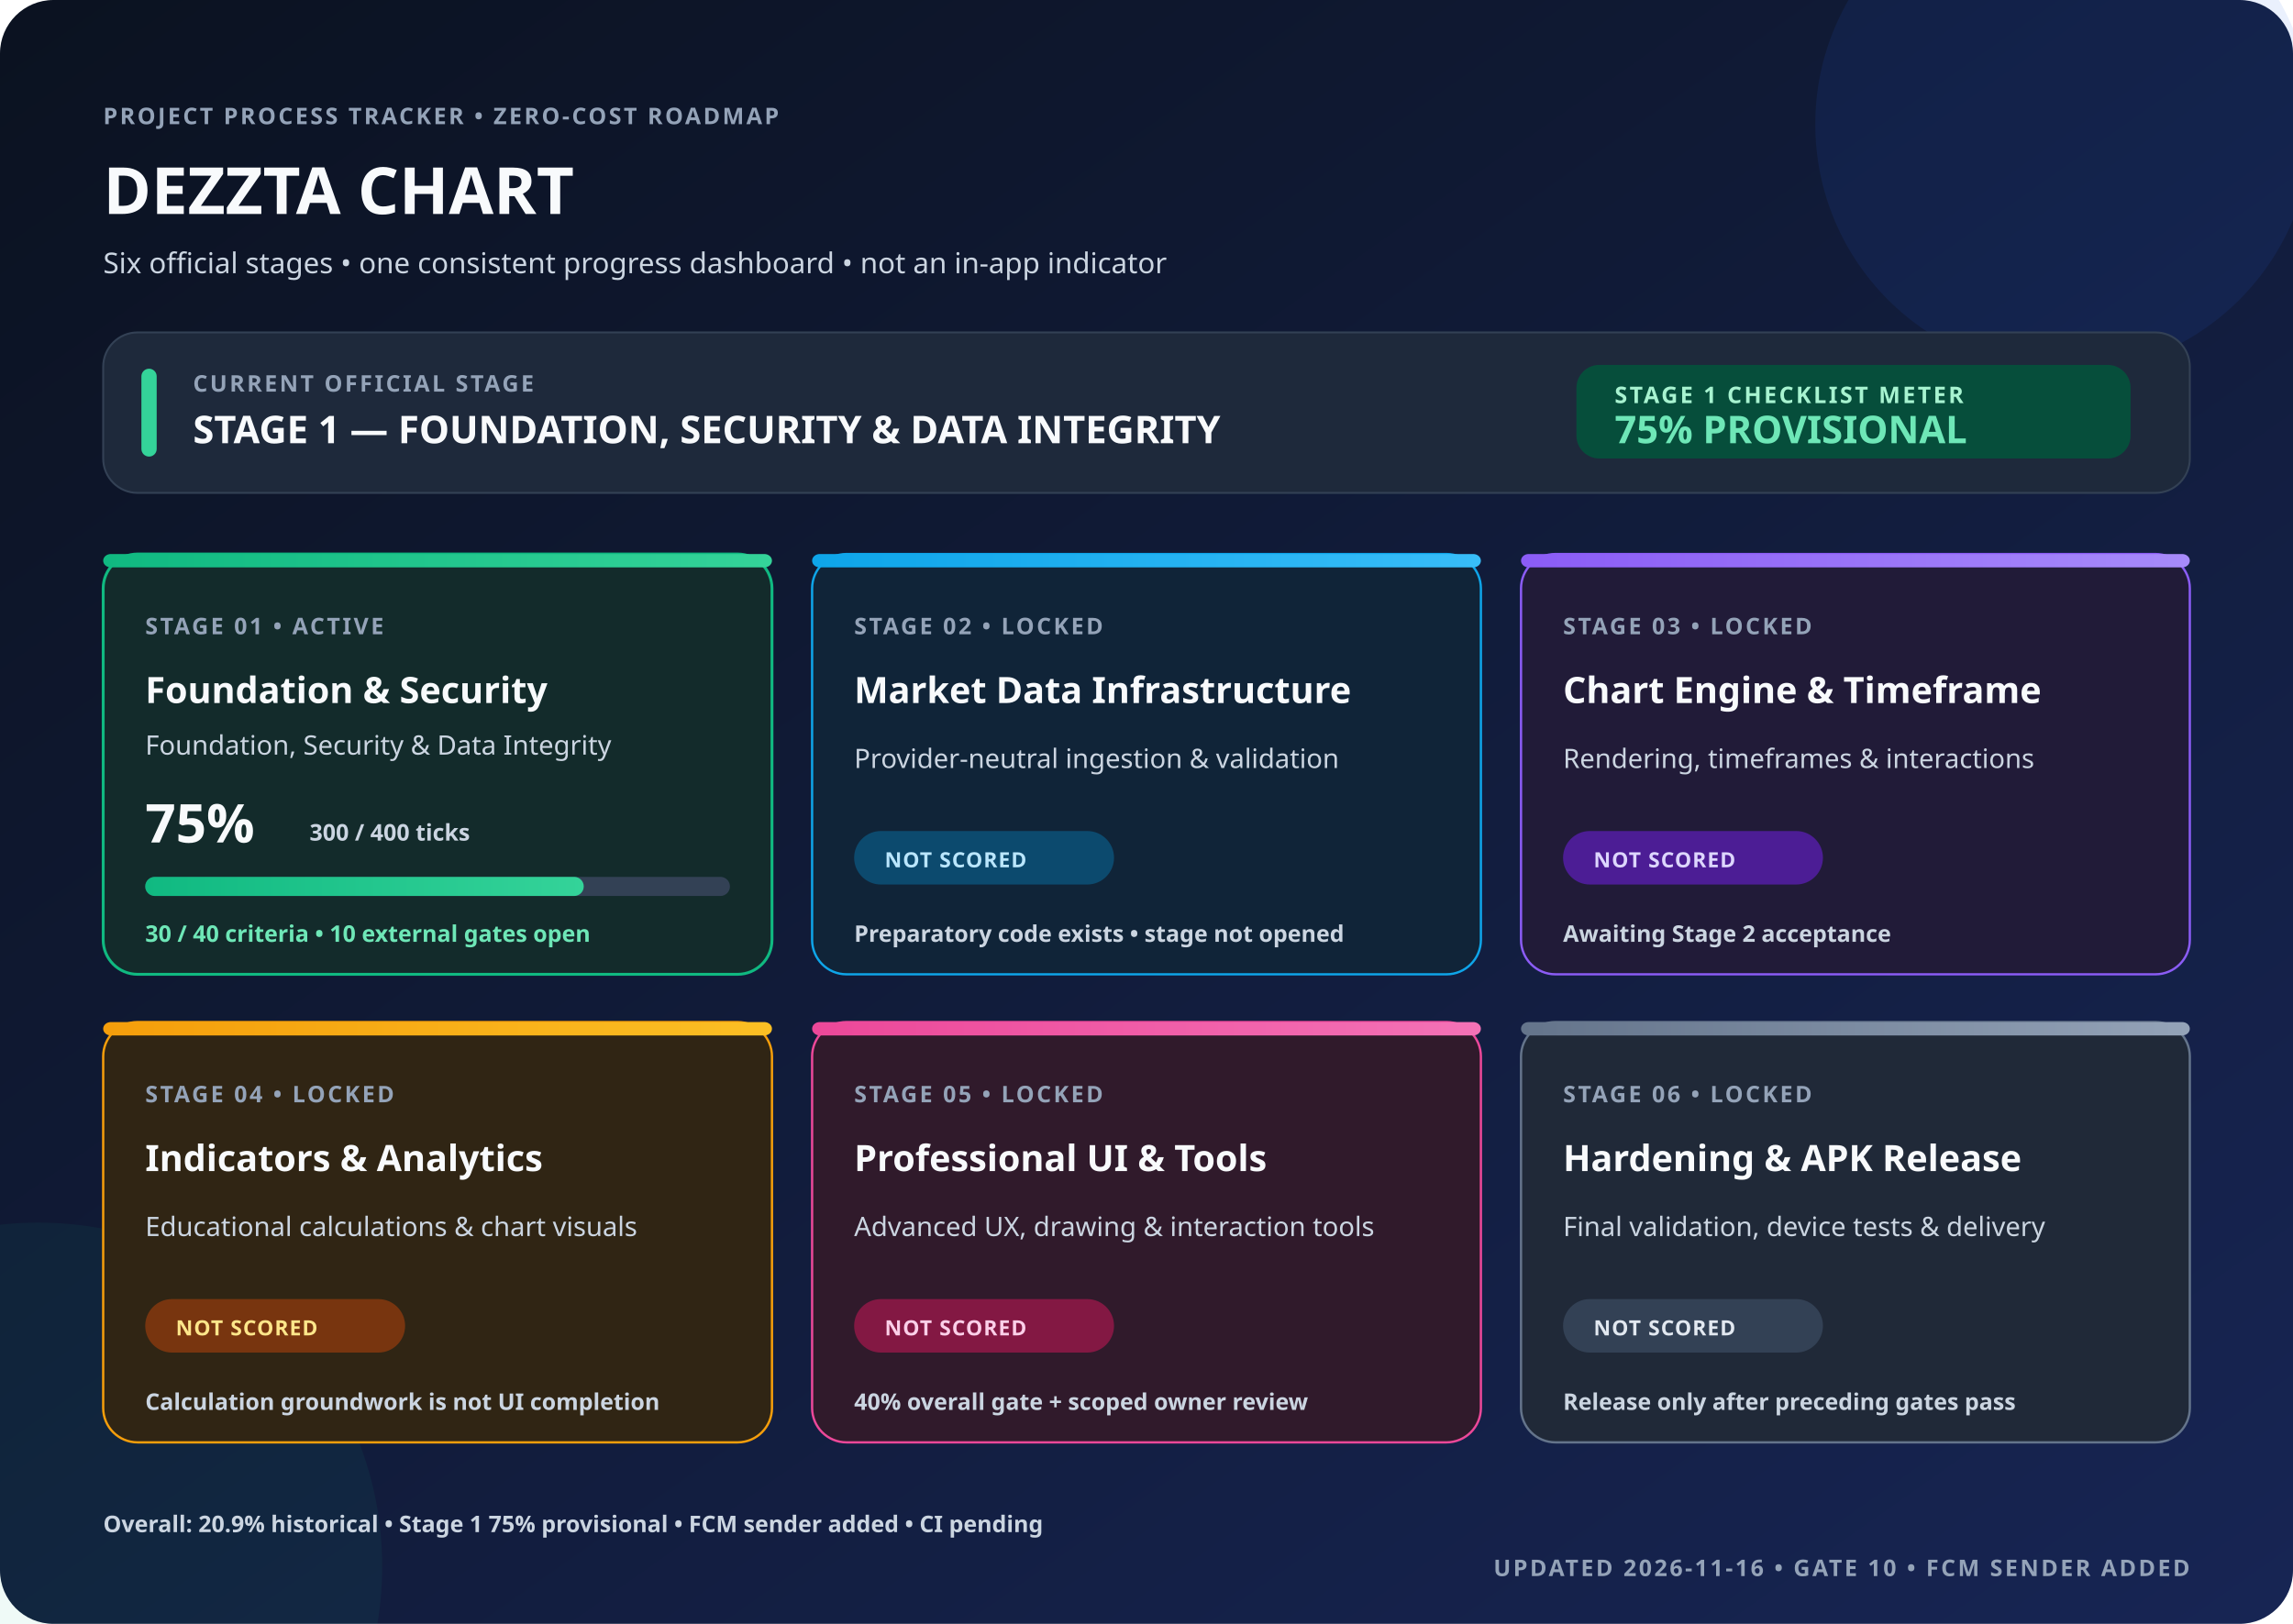
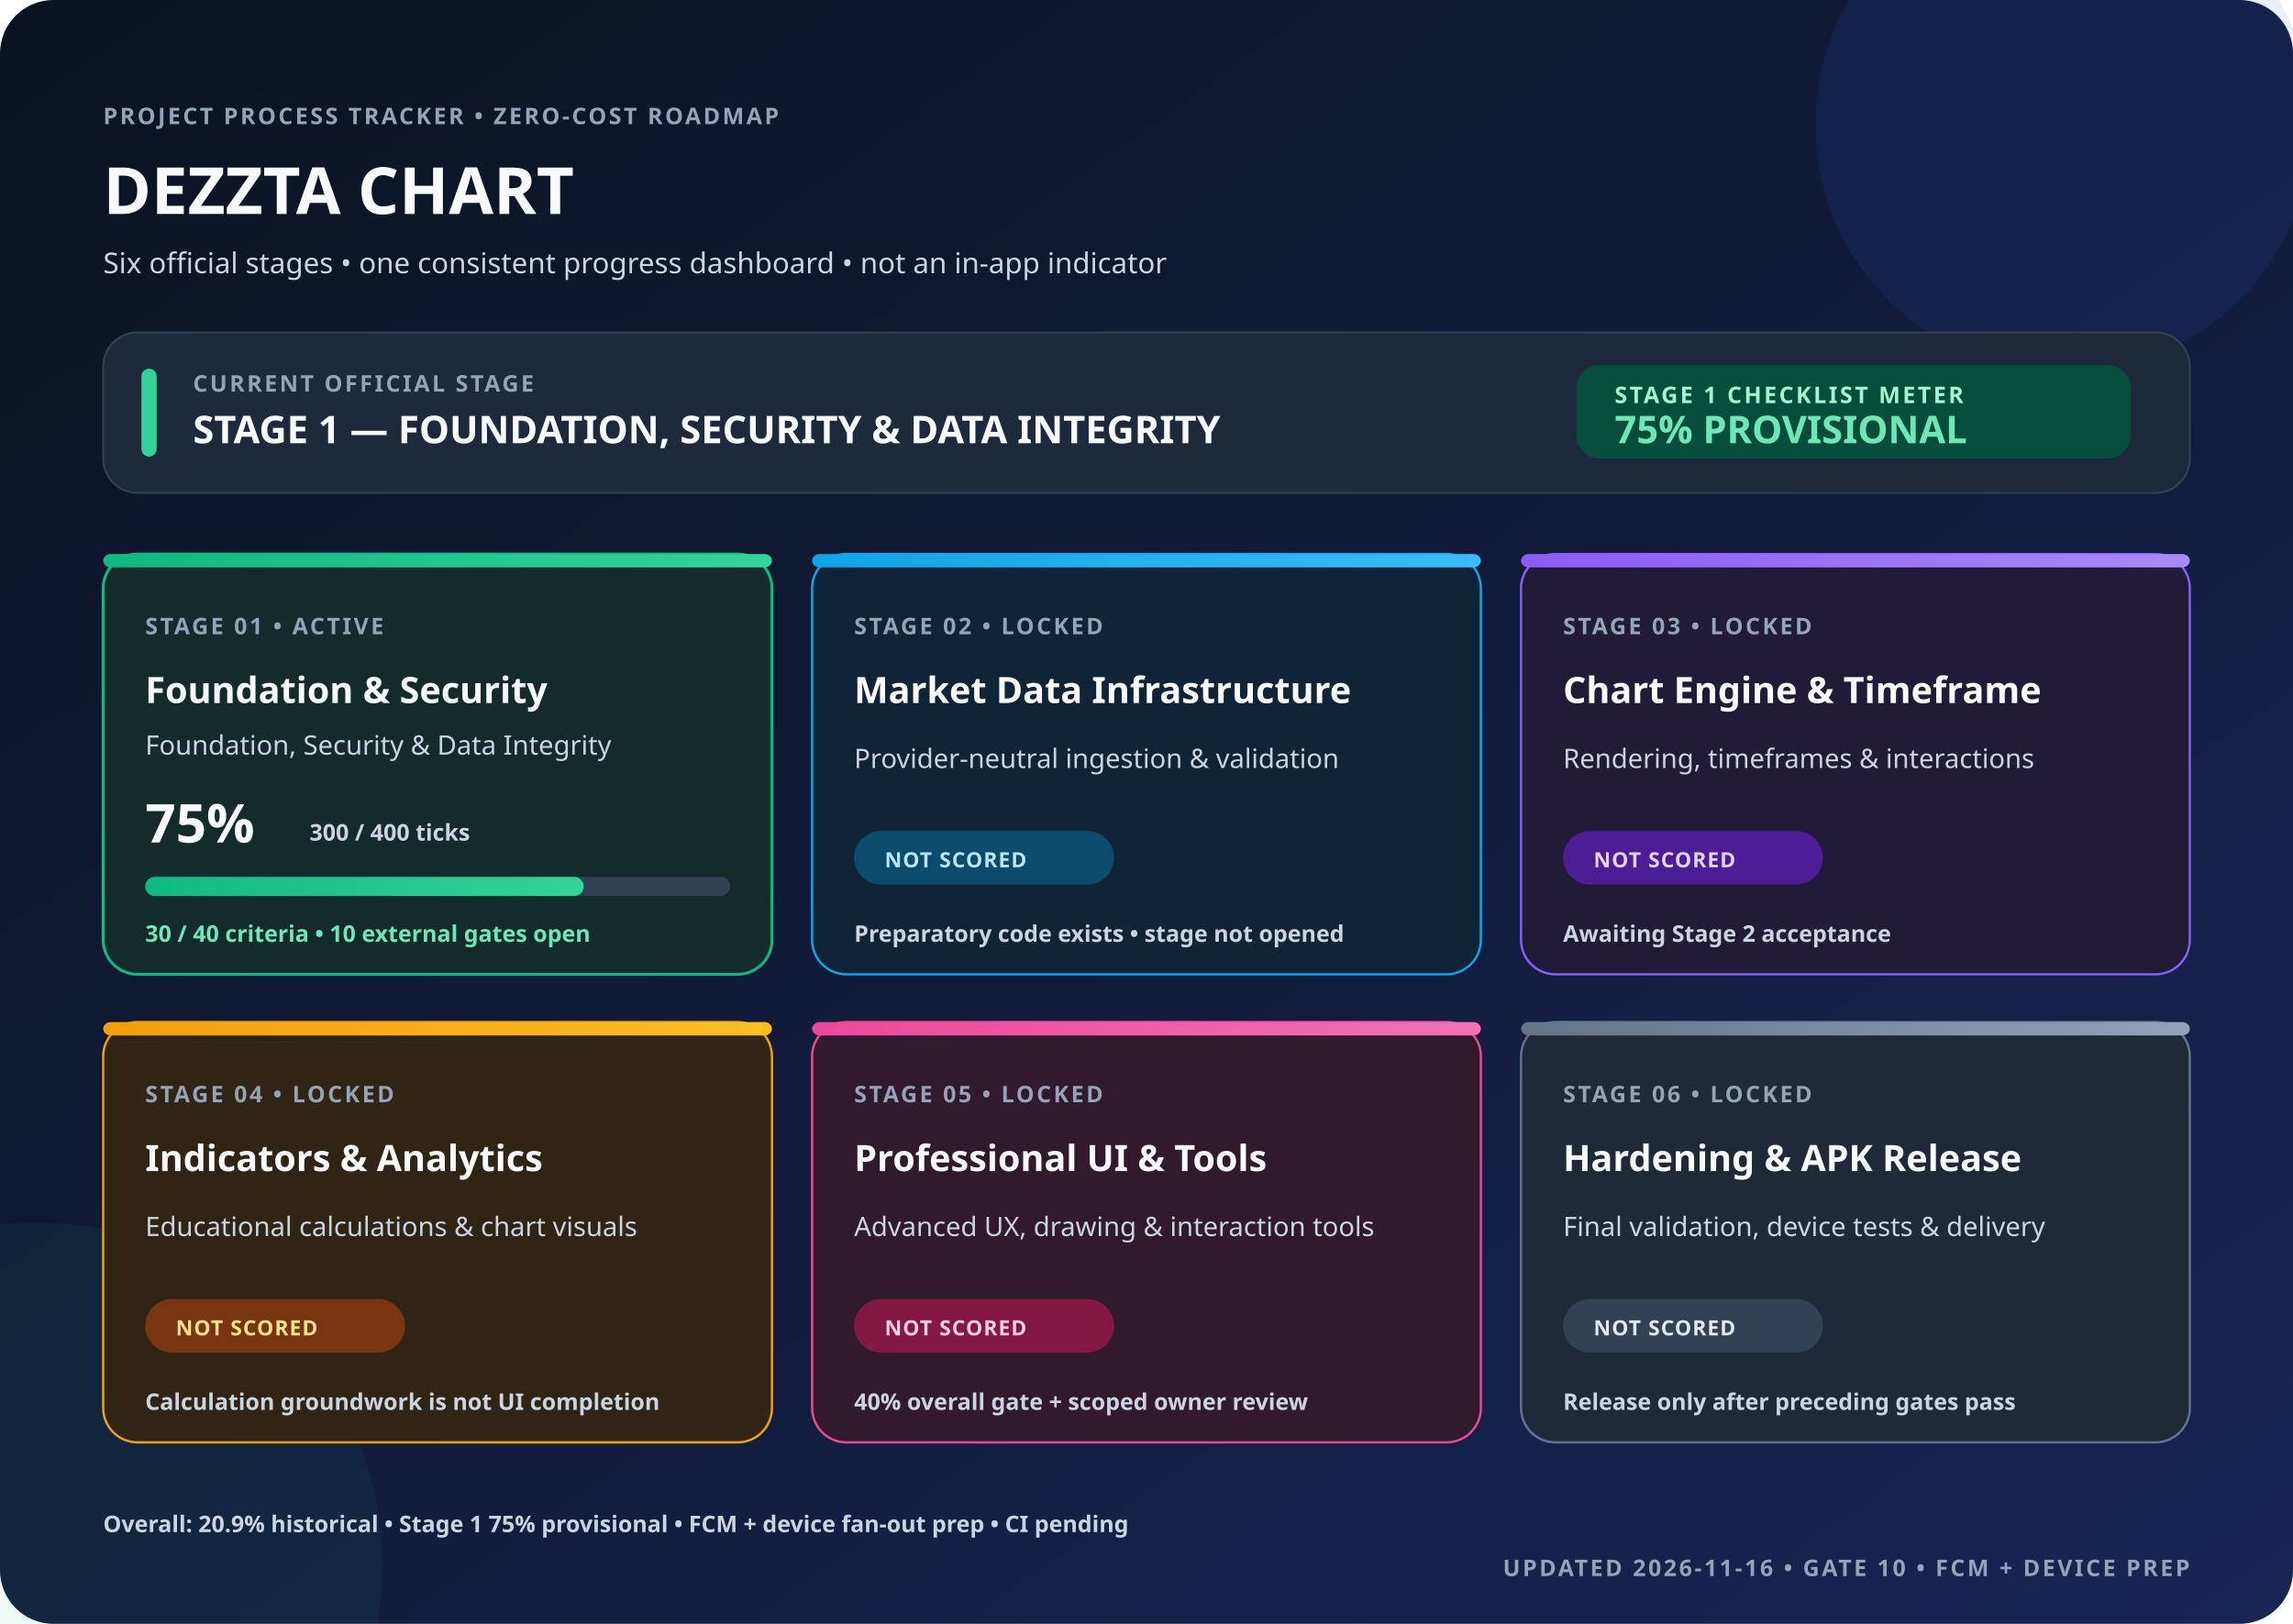
<svg xmlns="http://www.w3.org/2000/svg" width="1200" height="850" viewBox="0 0 1200 850" role="img" aria-labelledby="title desc">
  <defs>
    <linearGradient id="bg" x1="0" y1="0" x2="1" y2="1">
      <stop offset="0" stop-color="#0b1220" />
      <stop offset="1" stop-color="#172554" />
    </linearGradient>
    <linearGradient id="s1" x1="0" y1="0" x2="1" y2="0">
      <stop offset="0" stop-color="#10b981" />
      <stop offset="1" stop-color="#34d399" />
    </linearGradient>
    <linearGradient id="s2" x1="0" y1="0" x2="1" y2="0">
      <stop offset="0" stop-color="#0ea5e9" />
      <stop offset="1" stop-color="#38bdf8" />
    </linearGradient>
    <linearGradient id="s3" x1="0" y1="0" x2="1" y2="0">
      <stop offset="0" stop-color="#8b5cf6" />
      <stop offset="1" stop-color="#a78bfa" />
    </linearGradient>
    <linearGradient id="s4" x1="0" y1="0" x2="1" y2="0">
      <stop offset="0" stop-color="#f59e0b" />
      <stop offset="1" stop-color="#fbbf24" />
    </linearGradient>
    <linearGradient id="s5" x1="0" y1="0" x2="1" y2="0">
      <stop offset="0" stop-color="#ec4899" />
      <stop offset="1" stop-color="#f472b6" />
    </linearGradient>
    <linearGradient id="s6" x1="0" y1="0" x2="1" y2="0">
      <stop offset="0" stop-color="#64748b" />
      <stop offset="1" stop-color="#94a3b8" />
    </linearGradient>
    <style>
    .h{font:700 34px system-ui,sans-serif;fill:#f8fafc}.sub{font:500 15px system-ui,sans-serif;fill:#cbd5e1}
    .k{font:700 12px system-ui,sans-serif;letter-spacing:1.2px;fill:#94a3b8}
    .num{font:800 28px system-ui,sans-serif;fill:#f8fafc}.name{font:700 19px system-ui,sans-serif;fill:#f8fafc}
    .body{font:500 14px system-ui,sans-serif;fill:#cbd5e1}.small{font:600 12px system-ui,sans-serif;fill:#cbd5e1}
    .pill{font:700 11px system-ui,sans-serif;letter-spacing:.5px}
  </style>
  </defs>
  <rect width="1200" height="850" rx="28" fill="url(#bg)" />
  <circle cx="1080" cy="65" r="130" fill="#2563eb" opacity=".10" />
  <circle cx="20" cy="820" r="180" fill="#10b981" opacity=".07" />
  <text x="54" y="65" class="k">PROJECT PROCESS TRACKER • ZERO-COST ROADMAP</text>
  <text x="54" y="112" class="h">DEZZTA CHART</text>
  <text x="54" y="143" class="sub">Six official stages • one consistent progress dashboard • not an in-app indicator</text>
  <rect x="54" y="174" width="1092" height="84" rx="18" fill="#1e293b" stroke="#334155" />
  <rect x="74" y="193" width="8" height="46" rx="4" fill="#34d399" />
  <text x="101" y="205" class="k">CURRENT OFFICIAL STAGE</text>
  <text x="101" y="232" style="font:700 20px system-ui,sans-serif;fill:#f8fafc">STAGE 1 — FOUNDATION, SECURITY &amp; DATA INTEGRITY</text>
  <rect x="825" y="191" width="290" height="49" rx="12" fill="#064e3b" />
  <text x="845" y="211" class="k" style="fill:#a7f3d0">STAGE 1 CHECKLIST METER</text>
  <text x="845" y="232" style="font:800 20px system-ui,sans-serif;fill:#6ee7b7">75% PROVISIONAL</text>
  <g transform="translate(54 290)">
    <rect width="350" height="220" rx="18" fill="#132b2b" stroke="#10b981" stroke-width="1.5" />
    <rect width="350" height="7" rx="4" fill="url(#s1)" />
    <text x="22" y="42" class="k">STAGE 01 • ACTIVE</text>
    <text x="22" y="78" class="name">Foundation &amp; Security</text>
    <text x="22" y="105" class="body">Foundation, Security &amp; Data Integrity</text>
    <text x="22" y="151" class="num">75%</text>
    <text x="108" y="150" class="small">300 / 400 ticks</text>
    <rect x="22" y="169" width="306" height="10" rx="5" fill="#334155" />
    <rect x="22" y="169" width="229.5" height="10" rx="5" fill="url(#s1)" />
    <text x="22" y="203" class="small" style="fill:#6ee7b7">30 / 40 criteria • 10 external gates open</text>
  </g>
  <g transform="translate(425 290)">
    <rect width="350" height="220" rx="18" fill="#102438" stroke="#0ea5e9" stroke-width="1.2" />
    <rect width="350" height="7" rx="4" fill="url(#s2)" />
    <text x="22" y="42" class="k">STAGE 02 • LOCKED</text>
    <text x="22" y="78" class="name">Market Data Infrastructure</text>
    <text x="22" y="112" class="body">Provider-neutral ingestion &amp; validation</text>
    <rect x="22" y="145" width="136" height="28" rx="14" fill="#0c4a6e" />
    <text x="38" y="164" class="pill" fill="#bae6fd">NOT SCORED</text>
    <text x="22" y="203" class="small">Preparatory code exists • stage not opened</text>
  </g>
  <g transform="translate(796 290)">
    <rect width="350" height="220" rx="18" fill="#211b38" stroke="#8b5cf6" stroke-width="1.2" />
    <rect width="350" height="7" rx="4" fill="url(#s3)" />
    <text x="22" y="42" class="k">STAGE 03 • LOCKED</text>
    <text x="22" y="78" class="name">Chart Engine &amp; Timeframe</text>
    <text x="22" y="112" class="body">Rendering, timeframes &amp; interactions</text>
    <rect x="22" y="145" width="136" height="28" rx="14" fill="#4c1d95" />
    <text x="38" y="164" class="pill" fill="#ddd6fe">NOT SCORED</text>
    <text x="22" y="203" class="small">Awaiting Stage 2 acceptance</text>
  </g>
  <g transform="translate(54 535)">
    <rect width="350" height="220" rx="18" fill="#302514" stroke="#f59e0b" stroke-width="1.2" />
    <rect width="350" height="7" rx="4" fill="url(#s4)" />
    <text x="22" y="42" class="k">STAGE 04 • LOCKED</text>
    <text x="22" y="78" class="name">Indicators &amp; Analytics</text>
    <text x="22" y="112" class="body">Educational calculations &amp; chart visuals</text>
    <rect x="22" y="145" width="136" height="28" rx="14" fill="#78350f" />
    <text x="38" y="164" class="pill" fill="#fde68a">NOT SCORED</text>
    <text x="22" y="203" class="small">Calculation groundwork is not UI completion</text>
  </g>
  <g transform="translate(425 535)">
    <rect width="350" height="220" rx="18" fill="#301a2b" stroke="#ec4899" stroke-width="1.2" />
    <rect width="350" height="7" rx="4" fill="url(#s5)" />
    <text x="22" y="42" class="k">STAGE 05 • LOCKED</text>
    <text x="22" y="78" class="name">Professional UI &amp; Tools</text>
    <text x="22" y="112" class="body">Advanced UX, drawing &amp; interaction tools</text>
    <rect x="22" y="145" width="136" height="28" rx="14" fill="#831843" />
    <text x="38" y="164" class="pill" fill="#fbcfe8">NOT SCORED</text>
    <text x="22" y="203" class="small">40% overall gate + scoped owner review</text>
  </g>
  <g transform="translate(796 535)">
    <rect width="350" height="220" rx="18" fill="#202938" stroke="#64748b" stroke-width="1.2" />
    <rect width="350" height="7" rx="4" fill="url(#s6)" />
    <text x="22" y="42" class="k">STAGE 06 • LOCKED</text>
    <text x="22" y="78" class="name">Hardening &amp; APK Release</text>
    <text x="22" y="112" class="body">Final validation, device tests &amp; delivery</text>
    <rect x="22" y="145" width="136" height="28" rx="14" fill="#334155" />
    <text x="38" y="164" class="pill" fill="#e2e8f0">NOT SCORED</text>
    <text x="22" y="203" class="small">Release only after preceding gates pass</text>
  </g>
-   <text x="54" y="802" class="small">Overall: 20.9% historical • Stage 1 75% provisional • FCM sender added • CI pending</text>
-   <text x="1146" y="825" text-anchor="end" class="k">UPDATED 2026-11-16 • GATE 10 • FCM SENDER ADDED</text>
+   <text x="54" y="802" class="small">Overall: 20.9% historical • Stage 1 75% provisional • FCM + device fan-out prep • CI pending</text>
+   <text x="1146" y="825" text-anchor="end" class="k">UPDATED 2026-11-16 • GATE 10 • FCM + DEVICE PREP</text>
</svg>
